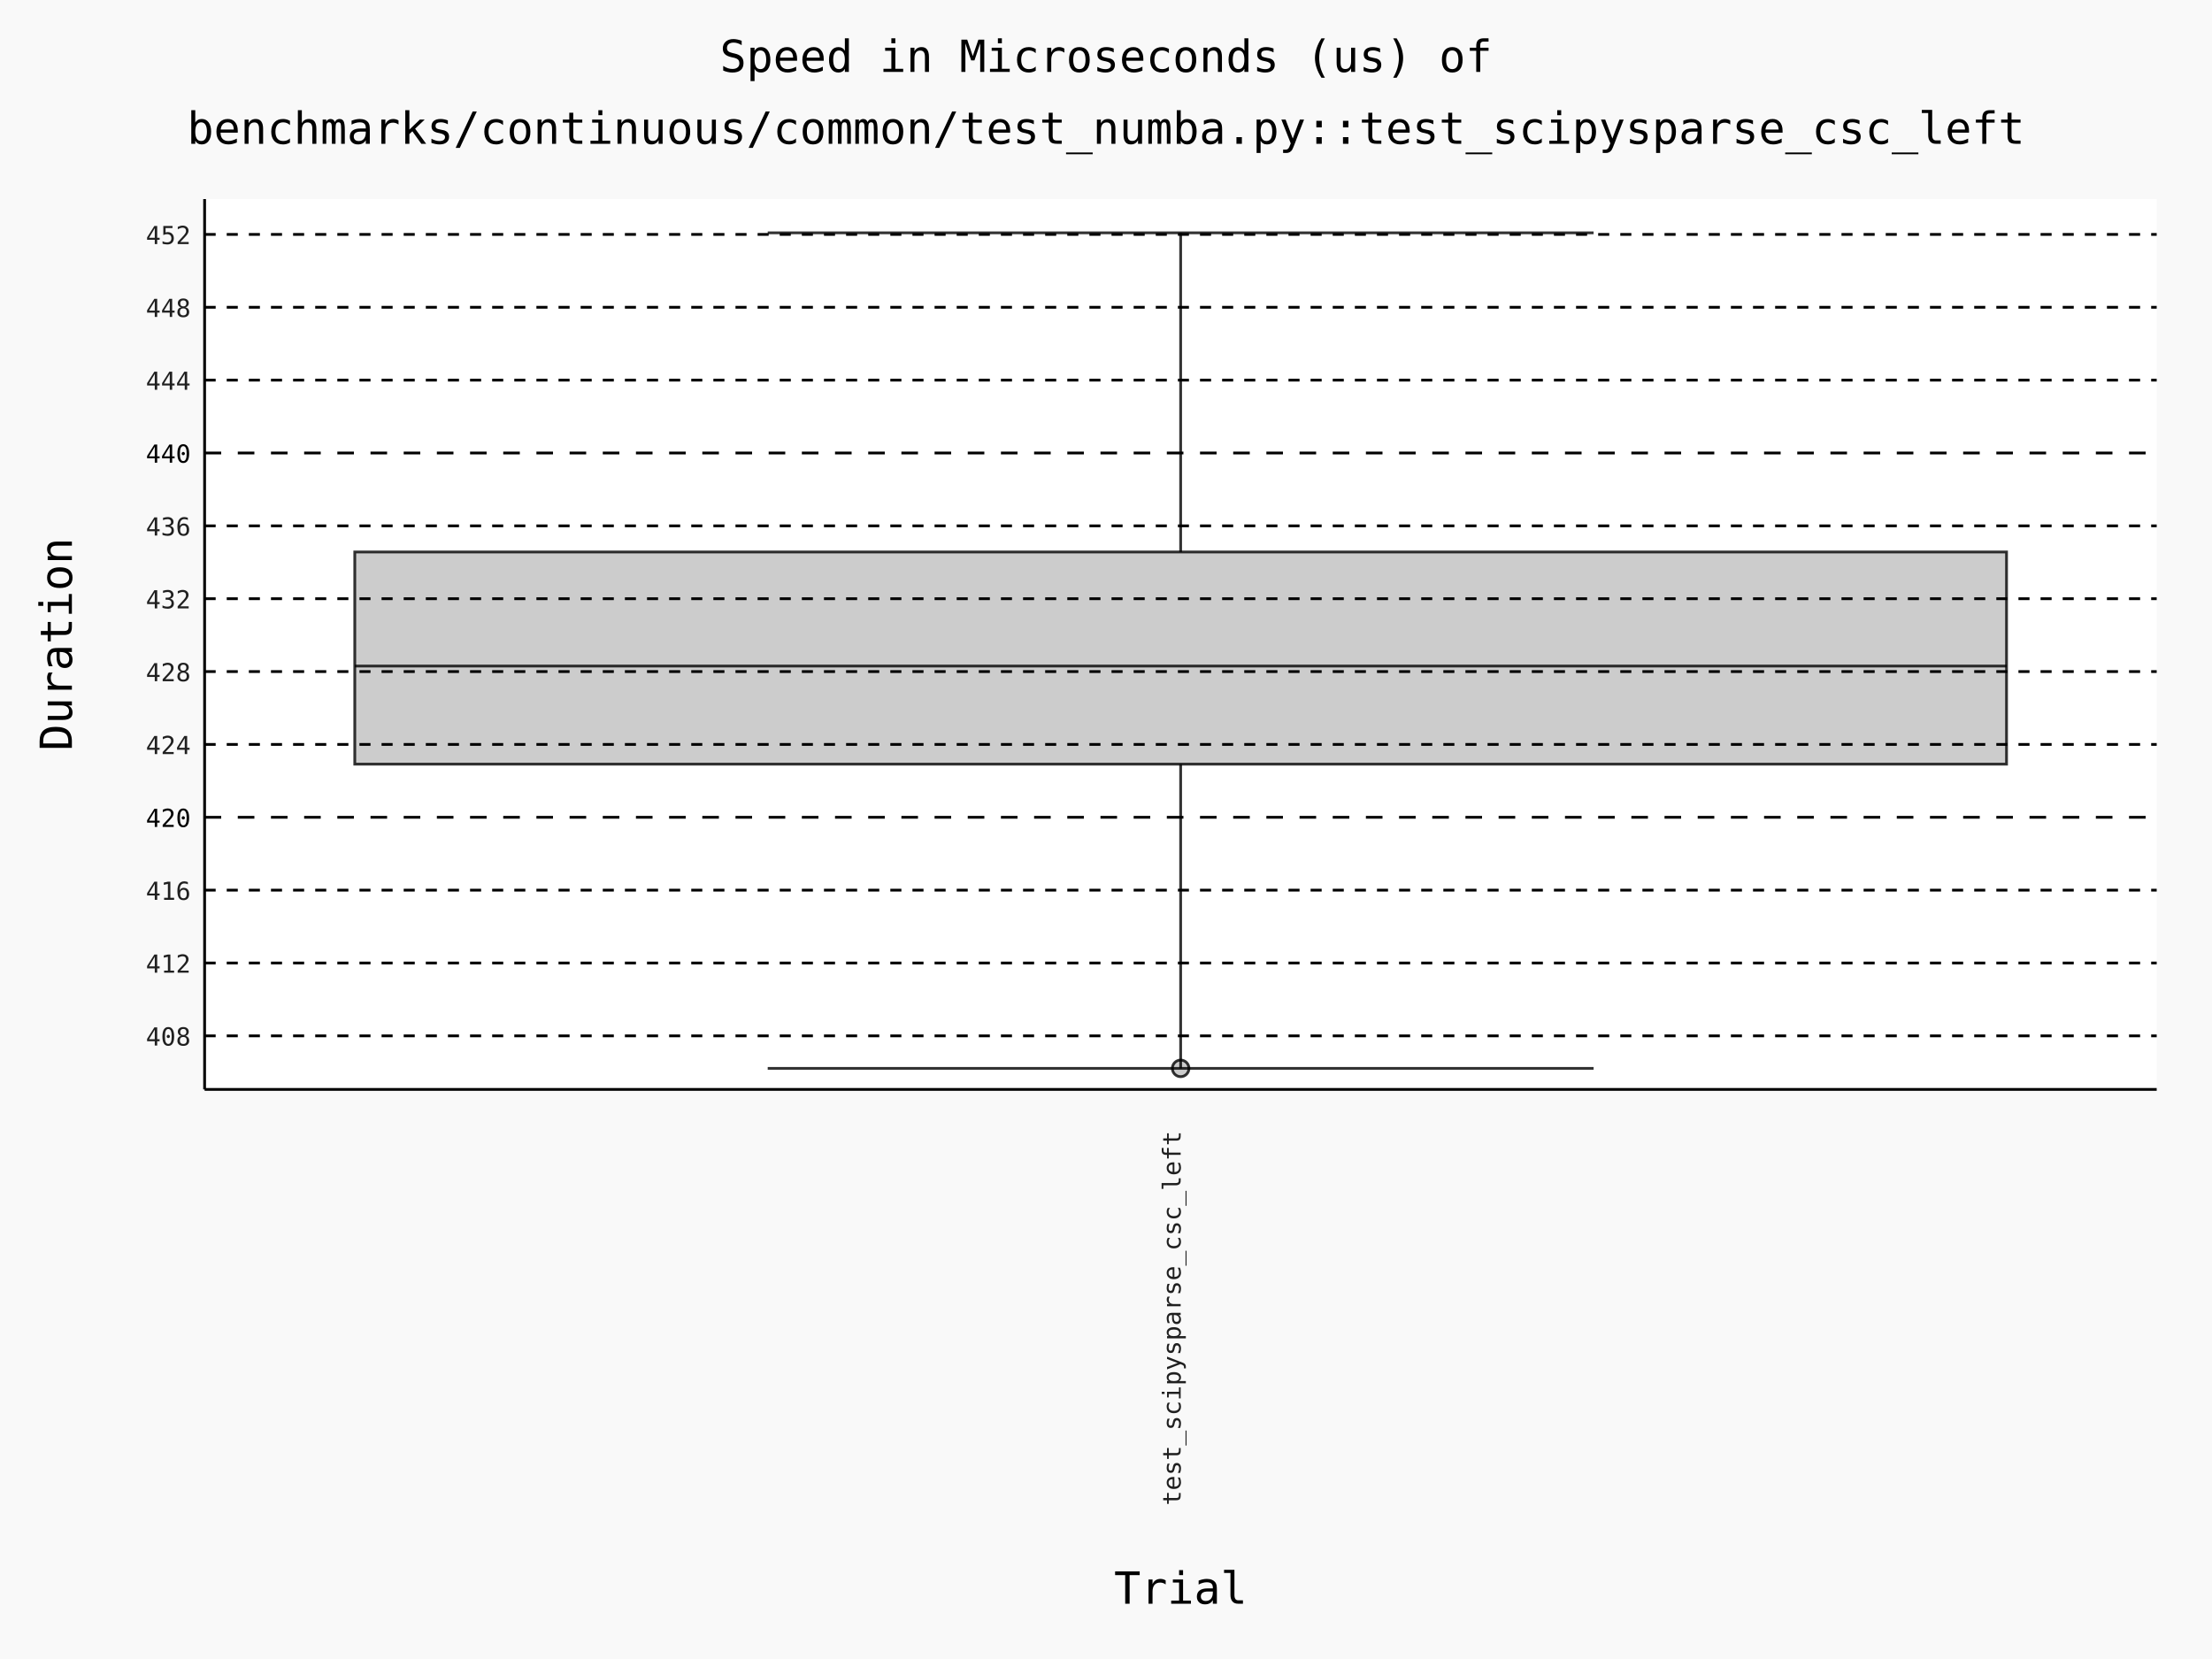
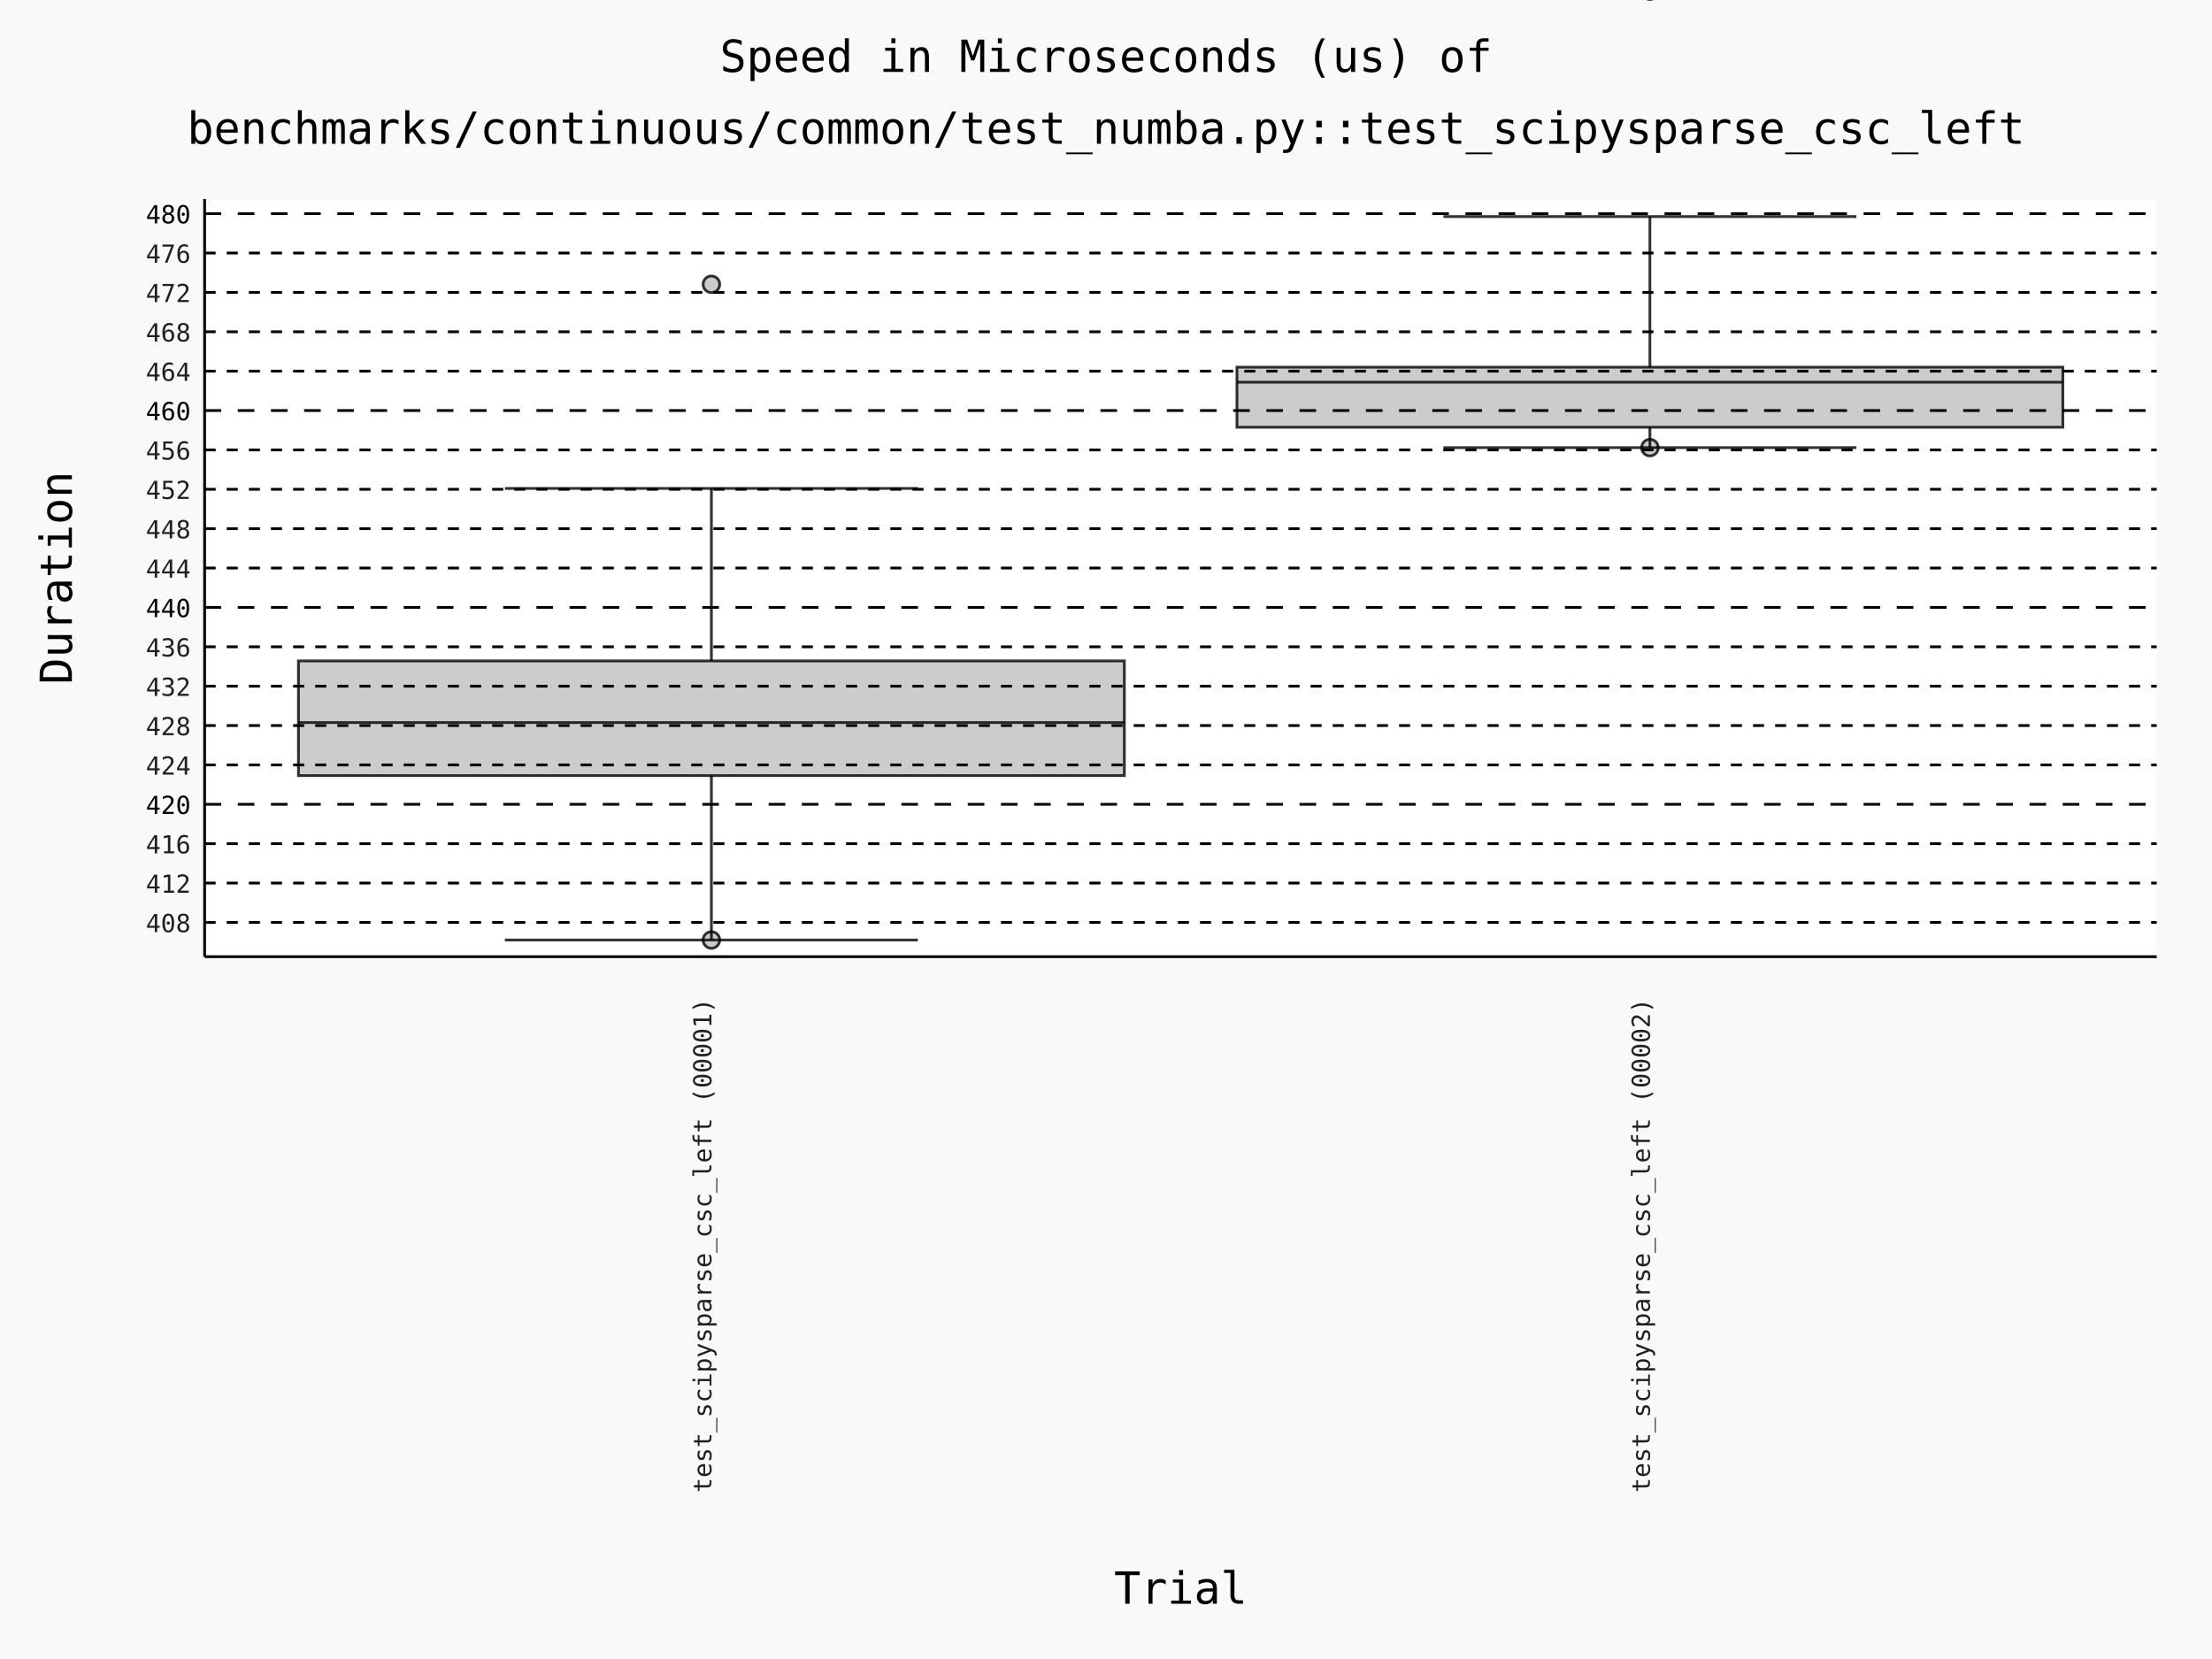
- <svg xmlns="http://www.w3.org/2000/svg" id="chart-66586009-0cfc-49b7-b024-6ad5cef3956f" class="pygal-chart" viewBox="0 0 800 600">
+ <svg xmlns="http://www.w3.org/2000/svg" id="chart-f225fb63-b1a5-4e01-b2c3-d1e52e841f5e" class="pygal-chart" viewBox="0 0 800 600">
  <defs>
-     <style type="text/css">#chart-66586009-0cfc-49b7-b024-6ad5cef3956f{-webkit-user-select:none;-webkit-font-smoothing:antialiased;font-family:Consolas,"Deja Vu Sans Mono","Bitstream Vera Sans Mono","Courier New",monospace}#chart-66586009-0cfc-49b7-b024-6ad5cef3956f .title{font-family:Consolas,"Deja Vu Sans Mono","Bitstream Vera Sans Mono","Courier New",monospace;font-size:16px}#chart-66586009-0cfc-49b7-b024-6ad5cef3956f .legends .legend text{font-family:Consolas,"Deja Vu Sans Mono","Bitstream Vera Sans Mono","Courier New",monospace;font-size:14px}#chart-66586009-0cfc-49b7-b024-6ad5cef3956f .axis text{font-family:Consolas,"Deja Vu Sans Mono","Bitstream Vera Sans Mono","Courier New",monospace;font-size:10px}#chart-66586009-0cfc-49b7-b024-6ad5cef3956f .axis text.major{font-family:Consolas,"Deja Vu Sans Mono","Bitstream Vera Sans Mono","Courier New",monospace;font-size:10px}#chart-66586009-0cfc-49b7-b024-6ad5cef3956f .text-overlay text.value{font-family:Consolas,"Deja Vu Sans Mono","Bitstream Vera Sans Mono","Courier New",monospace;font-size:16px}#chart-66586009-0cfc-49b7-b024-6ad5cef3956f .text-overlay text.label{font-family:Consolas,"Deja Vu Sans Mono","Bitstream Vera Sans Mono","Courier New",monospace;font-size:10px}#chart-66586009-0cfc-49b7-b024-6ad5cef3956f .tooltip{font-family:Consolas,"Deja Vu Sans Mono","Bitstream Vera Sans Mono","Courier New",monospace;font-size:14px}#chart-66586009-0cfc-49b7-b024-6ad5cef3956f text.no_data{font-family:Consolas,"Deja Vu Sans Mono","Bitstream Vera Sans Mono","Courier New",monospace;font-size:64px}
- #chart-66586009-0cfc-49b7-b024-6ad5cef3956f{background-color:rgba(249,249,249,1)}#chart-66586009-0cfc-49b7-b024-6ad5cef3956f path,#chart-66586009-0cfc-49b7-b024-6ad5cef3956f line,#chart-66586009-0cfc-49b7-b024-6ad5cef3956f rect,#chart-66586009-0cfc-49b7-b024-6ad5cef3956f circle{-webkit-transition:150ms;-moz-transition:150ms;transition:150ms}#chart-66586009-0cfc-49b7-b024-6ad5cef3956f .graph &gt; .background{fill:rgba(249,249,249,1)}#chart-66586009-0cfc-49b7-b024-6ad5cef3956f .plot &gt; .background{fill:rgba(255,255,255,1)}#chart-66586009-0cfc-49b7-b024-6ad5cef3956f .graph{fill:rgba(0,0,0,.87)}#chart-66586009-0cfc-49b7-b024-6ad5cef3956f text.no_data{fill:rgba(0,0,0,1)}#chart-66586009-0cfc-49b7-b024-6ad5cef3956f .title{fill:rgba(0,0,0,1)}#chart-66586009-0cfc-49b7-b024-6ad5cef3956f .legends .legend text{fill:rgba(0,0,0,.87)}#chart-66586009-0cfc-49b7-b024-6ad5cef3956f .legends .legend:hover text{fill:rgba(0,0,0,1)}#chart-66586009-0cfc-49b7-b024-6ad5cef3956f .axis .line{stroke:rgba(0,0,0,1)}#chart-66586009-0cfc-49b7-b024-6ad5cef3956f .axis .guide.line{stroke:rgba(0,0,0,.54)}#chart-66586009-0cfc-49b7-b024-6ad5cef3956f .axis .major.line{stroke:rgba(0,0,0,.87)}#chart-66586009-0cfc-49b7-b024-6ad5cef3956f .axis text.major{fill:rgba(0,0,0,1)}#chart-66586009-0cfc-49b7-b024-6ad5cef3956f .axis.y .guides:hover .guide.line,#chart-66586009-0cfc-49b7-b024-6ad5cef3956f .line-graph .axis.x .guides:hover .guide.line,#chart-66586009-0cfc-49b7-b024-6ad5cef3956f .stackedline-graph .axis.x .guides:hover .guide.line,#chart-66586009-0cfc-49b7-b024-6ad5cef3956f .xy-graph .axis.x .guides:hover .guide.line{stroke:rgba(0,0,0,1)}#chart-66586009-0cfc-49b7-b024-6ad5cef3956f .axis .guides:hover text{fill:rgba(0,0,0,1)}#chart-66586009-0cfc-49b7-b024-6ad5cef3956f .reactive{fill-opacity:.7;stroke-opacity:.8;stroke-width:1}#chart-66586009-0cfc-49b7-b024-6ad5cef3956f .ci{stroke:rgba(0,0,0,.87)}#chart-66586009-0cfc-49b7-b024-6ad5cef3956f .reactive.active,#chart-66586009-0cfc-49b7-b024-6ad5cef3956f .active .reactive{fill-opacity:.8;stroke-opacity:.9;stroke-width:4}#chart-66586009-0cfc-49b7-b024-6ad5cef3956f .ci .reactive.active{stroke-width:1.5}#chart-66586009-0cfc-49b7-b024-6ad5cef3956f .series text{fill:rgba(0,0,0,1)}#chart-66586009-0cfc-49b7-b024-6ad5cef3956f .tooltip rect{fill:rgba(255,255,255,1);stroke:rgba(0,0,0,1);-webkit-transition:opacity 150ms;-moz-transition:opacity 150ms;transition:opacity 150ms}#chart-66586009-0cfc-49b7-b024-6ad5cef3956f .tooltip .label{fill:rgba(0,0,0,.87)}#chart-66586009-0cfc-49b7-b024-6ad5cef3956f .tooltip .label{fill:rgba(0,0,0,.87)}#chart-66586009-0cfc-49b7-b024-6ad5cef3956f .tooltip .legend{font-size:.8em;fill:rgba(0,0,0,.54)}#chart-66586009-0cfc-49b7-b024-6ad5cef3956f .tooltip .x_label{font-size:.6em;fill:rgba(0,0,0,1)}#chart-66586009-0cfc-49b7-b024-6ad5cef3956f .tooltip .xlink{font-size:.5em;text-decoration:underline}#chart-66586009-0cfc-49b7-b024-6ad5cef3956f .tooltip .value{font-size:1.5em}#chart-66586009-0cfc-49b7-b024-6ad5cef3956f .bound{font-size:.5em}#chart-66586009-0cfc-49b7-b024-6ad5cef3956f .max-value{font-size:.75em;fill:rgba(0,0,0,.54)}#chart-66586009-0cfc-49b7-b024-6ad5cef3956f .map-element{fill:rgba(255,255,255,1);stroke:rgba(0,0,0,.54) !important}#chart-66586009-0cfc-49b7-b024-6ad5cef3956f .map-element .reactive{fill-opacity:inherit;stroke-opacity:inherit}#chart-66586009-0cfc-49b7-b024-6ad5cef3956f .color-0,#chart-66586009-0cfc-49b7-b024-6ad5cef3956f .color-0 a:visited{stroke:#000000;fill:#000000}#chart-66586009-0cfc-49b7-b024-6ad5cef3956f .text-overlay .color-0 text{fill:white}
- #chart-66586009-0cfc-49b7-b024-6ad5cef3956f text.no_data{text-anchor:middle}#chart-66586009-0cfc-49b7-b024-6ad5cef3956f .guide.line{fill:none}#chart-66586009-0cfc-49b7-b024-6ad5cef3956f .centered{text-anchor:middle}#chart-66586009-0cfc-49b7-b024-6ad5cef3956f .title{text-anchor:middle}#chart-66586009-0cfc-49b7-b024-6ad5cef3956f .legends .legend text{fill-opacity:1}#chart-66586009-0cfc-49b7-b024-6ad5cef3956f .axis.x text{text-anchor:middle}#chart-66586009-0cfc-49b7-b024-6ad5cef3956f .axis.x:not(.web) text[transform]{text-anchor:start}#chart-66586009-0cfc-49b7-b024-6ad5cef3956f .axis.x:not(.web) text[transform].backwards{text-anchor:end}#chart-66586009-0cfc-49b7-b024-6ad5cef3956f .axis.y text{text-anchor:end}#chart-66586009-0cfc-49b7-b024-6ad5cef3956f .axis.y text[transform].backwards{text-anchor:start}#chart-66586009-0cfc-49b7-b024-6ad5cef3956f .axis.y2 text{text-anchor:start}#chart-66586009-0cfc-49b7-b024-6ad5cef3956f .axis.y2 text[transform].backwards{text-anchor:end}#chart-66586009-0cfc-49b7-b024-6ad5cef3956f .axis .guide.line{stroke-dasharray:4,4;stroke:black}#chart-66586009-0cfc-49b7-b024-6ad5cef3956f .axis .major.guide.line{stroke-dasharray:6,6;stroke:black}#chart-66586009-0cfc-49b7-b024-6ad5cef3956f .horizontal .axis.y .guide.line,#chart-66586009-0cfc-49b7-b024-6ad5cef3956f .horizontal .axis.y2 .guide.line,#chart-66586009-0cfc-49b7-b024-6ad5cef3956f .vertical .axis.x .guide.line{opacity:0}#chart-66586009-0cfc-49b7-b024-6ad5cef3956f .horizontal .axis.always_show .guide.line,#chart-66586009-0cfc-49b7-b024-6ad5cef3956f .vertical .axis.always_show .guide.line{opacity:1 !important}#chart-66586009-0cfc-49b7-b024-6ad5cef3956f .axis.y .guides:hover .guide.line,#chart-66586009-0cfc-49b7-b024-6ad5cef3956f .axis.y2 .guides:hover .guide.line,#chart-66586009-0cfc-49b7-b024-6ad5cef3956f .axis.x .guides:hover .guide.line{opacity:1}#chart-66586009-0cfc-49b7-b024-6ad5cef3956f .axis .guides:hover text{opacity:1}#chart-66586009-0cfc-49b7-b024-6ad5cef3956f .nofill{fill:none}#chart-66586009-0cfc-49b7-b024-6ad5cef3956f .subtle-fill{fill-opacity:.2}#chart-66586009-0cfc-49b7-b024-6ad5cef3956f .dot{stroke-width:1px;fill-opacity:1;stroke-opacity:1}#chart-66586009-0cfc-49b7-b024-6ad5cef3956f .dot.active{stroke-width:5px}#chart-66586009-0cfc-49b7-b024-6ad5cef3956f .dot.negative{fill:transparent}#chart-66586009-0cfc-49b7-b024-6ad5cef3956f text,#chart-66586009-0cfc-49b7-b024-6ad5cef3956f tspan{stroke:none !important}#chart-66586009-0cfc-49b7-b024-6ad5cef3956f .series text.active{opacity:1}#chart-66586009-0cfc-49b7-b024-6ad5cef3956f .tooltip rect{fill-opacity:.95;stroke-width:.5}#chart-66586009-0cfc-49b7-b024-6ad5cef3956f .tooltip text{fill-opacity:1}#chart-66586009-0cfc-49b7-b024-6ad5cef3956f .showable{visibility:hidden}#chart-66586009-0cfc-49b7-b024-6ad5cef3956f .showable.shown{visibility:visible}#chart-66586009-0cfc-49b7-b024-6ad5cef3956f .gauge-background{fill:rgba(229,229,229,1);stroke:none}#chart-66586009-0cfc-49b7-b024-6ad5cef3956f .bg-lines{stroke:rgba(249,249,249,1);stroke-width:2px}
+     <style type="text/css">#chart-f225fb63-b1a5-4e01-b2c3-d1e52e841f5e{-webkit-user-select:none;-webkit-font-smoothing:antialiased;font-family:Consolas,"Deja Vu Sans Mono","Bitstream Vera Sans Mono","Courier New",monospace}#chart-f225fb63-b1a5-4e01-b2c3-d1e52e841f5e .title{font-family:Consolas,"Deja Vu Sans Mono","Bitstream Vera Sans Mono","Courier New",monospace;font-size:16px}#chart-f225fb63-b1a5-4e01-b2c3-d1e52e841f5e .legends .legend text{font-family:Consolas,"Deja Vu Sans Mono","Bitstream Vera Sans Mono","Courier New",monospace;font-size:14px}#chart-f225fb63-b1a5-4e01-b2c3-d1e52e841f5e .axis text{font-family:Consolas,"Deja Vu Sans Mono","Bitstream Vera Sans Mono","Courier New",monospace;font-size:10px}#chart-f225fb63-b1a5-4e01-b2c3-d1e52e841f5e .axis text.major{font-family:Consolas,"Deja Vu Sans Mono","Bitstream Vera Sans Mono","Courier New",monospace;font-size:10px}#chart-f225fb63-b1a5-4e01-b2c3-d1e52e841f5e .text-overlay text.value{font-family:Consolas,"Deja Vu Sans Mono","Bitstream Vera Sans Mono","Courier New",monospace;font-size:16px}#chart-f225fb63-b1a5-4e01-b2c3-d1e52e841f5e .text-overlay text.label{font-family:Consolas,"Deja Vu Sans Mono","Bitstream Vera Sans Mono","Courier New",monospace;font-size:10px}#chart-f225fb63-b1a5-4e01-b2c3-d1e52e841f5e .tooltip{font-family:Consolas,"Deja Vu Sans Mono","Bitstream Vera Sans Mono","Courier New",monospace;font-size:14px}#chart-f225fb63-b1a5-4e01-b2c3-d1e52e841f5e text.no_data{font-family:Consolas,"Deja Vu Sans Mono","Bitstream Vera Sans Mono","Courier New",monospace;font-size:64px}
+ #chart-f225fb63-b1a5-4e01-b2c3-d1e52e841f5e{background-color:rgba(249,249,249,1)}#chart-f225fb63-b1a5-4e01-b2c3-d1e52e841f5e path,#chart-f225fb63-b1a5-4e01-b2c3-d1e52e841f5e line,#chart-f225fb63-b1a5-4e01-b2c3-d1e52e841f5e rect,#chart-f225fb63-b1a5-4e01-b2c3-d1e52e841f5e circle{-webkit-transition:150ms;-moz-transition:150ms;transition:150ms}#chart-f225fb63-b1a5-4e01-b2c3-d1e52e841f5e .graph &gt; .background{fill:rgba(249,249,249,1)}#chart-f225fb63-b1a5-4e01-b2c3-d1e52e841f5e .plot &gt; .background{fill:rgba(255,255,255,1)}#chart-f225fb63-b1a5-4e01-b2c3-d1e52e841f5e .graph{fill:rgba(0,0,0,.87)}#chart-f225fb63-b1a5-4e01-b2c3-d1e52e841f5e text.no_data{fill:rgba(0,0,0,1)}#chart-f225fb63-b1a5-4e01-b2c3-d1e52e841f5e .title{fill:rgba(0,0,0,1)}#chart-f225fb63-b1a5-4e01-b2c3-d1e52e841f5e .legends .legend text{fill:rgba(0,0,0,.87)}#chart-f225fb63-b1a5-4e01-b2c3-d1e52e841f5e .legends .legend:hover text{fill:rgba(0,0,0,1)}#chart-f225fb63-b1a5-4e01-b2c3-d1e52e841f5e .axis .line{stroke:rgba(0,0,0,1)}#chart-f225fb63-b1a5-4e01-b2c3-d1e52e841f5e .axis .guide.line{stroke:rgba(0,0,0,.54)}#chart-f225fb63-b1a5-4e01-b2c3-d1e52e841f5e .axis .major.line{stroke:rgba(0,0,0,.87)}#chart-f225fb63-b1a5-4e01-b2c3-d1e52e841f5e .axis text.major{fill:rgba(0,0,0,1)}#chart-f225fb63-b1a5-4e01-b2c3-d1e52e841f5e .axis.y .guides:hover .guide.line,#chart-f225fb63-b1a5-4e01-b2c3-d1e52e841f5e .line-graph .axis.x .guides:hover .guide.line,#chart-f225fb63-b1a5-4e01-b2c3-d1e52e841f5e .stackedline-graph .axis.x .guides:hover .guide.line,#chart-f225fb63-b1a5-4e01-b2c3-d1e52e841f5e .xy-graph .axis.x .guides:hover .guide.line{stroke:rgba(0,0,0,1)}#chart-f225fb63-b1a5-4e01-b2c3-d1e52e841f5e .axis .guides:hover text{fill:rgba(0,0,0,1)}#chart-f225fb63-b1a5-4e01-b2c3-d1e52e841f5e .reactive{fill-opacity:.7;stroke-opacity:.8;stroke-width:1}#chart-f225fb63-b1a5-4e01-b2c3-d1e52e841f5e .ci{stroke:rgba(0,0,0,.87)}#chart-f225fb63-b1a5-4e01-b2c3-d1e52e841f5e .reactive.active,#chart-f225fb63-b1a5-4e01-b2c3-d1e52e841f5e .active .reactive{fill-opacity:.8;stroke-opacity:.9;stroke-width:4}#chart-f225fb63-b1a5-4e01-b2c3-d1e52e841f5e .ci .reactive.active{stroke-width:1.5}#chart-f225fb63-b1a5-4e01-b2c3-d1e52e841f5e .series text{fill:rgba(0,0,0,1)}#chart-f225fb63-b1a5-4e01-b2c3-d1e52e841f5e .tooltip rect{fill:rgba(255,255,255,1);stroke:rgba(0,0,0,1);-webkit-transition:opacity 150ms;-moz-transition:opacity 150ms;transition:opacity 150ms}#chart-f225fb63-b1a5-4e01-b2c3-d1e52e841f5e .tooltip .label{fill:rgba(0,0,0,.87)}#chart-f225fb63-b1a5-4e01-b2c3-d1e52e841f5e .tooltip .label{fill:rgba(0,0,0,.87)}#chart-f225fb63-b1a5-4e01-b2c3-d1e52e841f5e .tooltip .legend{font-size:.8em;fill:rgba(0,0,0,.54)}#chart-f225fb63-b1a5-4e01-b2c3-d1e52e841f5e .tooltip .x_label{font-size:.6em;fill:rgba(0,0,0,1)}#chart-f225fb63-b1a5-4e01-b2c3-d1e52e841f5e .tooltip .xlink{font-size:.5em;text-decoration:underline}#chart-f225fb63-b1a5-4e01-b2c3-d1e52e841f5e .tooltip .value{font-size:1.5em}#chart-f225fb63-b1a5-4e01-b2c3-d1e52e841f5e .bound{font-size:.5em}#chart-f225fb63-b1a5-4e01-b2c3-d1e52e841f5e .max-value{font-size:.75em;fill:rgba(0,0,0,.54)}#chart-f225fb63-b1a5-4e01-b2c3-d1e52e841f5e .map-element{fill:rgba(255,255,255,1);stroke:rgba(0,0,0,.54) !important}#chart-f225fb63-b1a5-4e01-b2c3-d1e52e841f5e .map-element .reactive{fill-opacity:inherit;stroke-opacity:inherit}#chart-f225fb63-b1a5-4e01-b2c3-d1e52e841f5e .color-0,#chart-f225fb63-b1a5-4e01-b2c3-d1e52e841f5e .color-0 a:visited{stroke:#000000;fill:#000000}#chart-f225fb63-b1a5-4e01-b2c3-d1e52e841f5e .color-1,#chart-f225fb63-b1a5-4e01-b2c3-d1e52e841f5e .color-1 a:visited{stroke:#000000;fill:#000000}#chart-f225fb63-b1a5-4e01-b2c3-d1e52e841f5e .text-overlay .color-0 text{fill:white}#chart-f225fb63-b1a5-4e01-b2c3-d1e52e841f5e .text-overlay .color-1 text{fill:white}
+ #chart-f225fb63-b1a5-4e01-b2c3-d1e52e841f5e text.no_data{text-anchor:middle}#chart-f225fb63-b1a5-4e01-b2c3-d1e52e841f5e .guide.line{fill:none}#chart-f225fb63-b1a5-4e01-b2c3-d1e52e841f5e .centered{text-anchor:middle}#chart-f225fb63-b1a5-4e01-b2c3-d1e52e841f5e .title{text-anchor:middle}#chart-f225fb63-b1a5-4e01-b2c3-d1e52e841f5e .legends .legend text{fill-opacity:1}#chart-f225fb63-b1a5-4e01-b2c3-d1e52e841f5e .axis.x text{text-anchor:middle}#chart-f225fb63-b1a5-4e01-b2c3-d1e52e841f5e .axis.x:not(.web) text[transform]{text-anchor:start}#chart-f225fb63-b1a5-4e01-b2c3-d1e52e841f5e .axis.x:not(.web) text[transform].backwards{text-anchor:end}#chart-f225fb63-b1a5-4e01-b2c3-d1e52e841f5e .axis.y text{text-anchor:end}#chart-f225fb63-b1a5-4e01-b2c3-d1e52e841f5e .axis.y text[transform].backwards{text-anchor:start}#chart-f225fb63-b1a5-4e01-b2c3-d1e52e841f5e .axis.y2 text{text-anchor:start}#chart-f225fb63-b1a5-4e01-b2c3-d1e52e841f5e .axis.y2 text[transform].backwards{text-anchor:end}#chart-f225fb63-b1a5-4e01-b2c3-d1e52e841f5e .axis .guide.line{stroke-dasharray:4,4;stroke:black}#chart-f225fb63-b1a5-4e01-b2c3-d1e52e841f5e .axis .major.guide.line{stroke-dasharray:6,6;stroke:black}#chart-f225fb63-b1a5-4e01-b2c3-d1e52e841f5e .horizontal .axis.y .guide.line,#chart-f225fb63-b1a5-4e01-b2c3-d1e52e841f5e .horizontal .axis.y2 .guide.line,#chart-f225fb63-b1a5-4e01-b2c3-d1e52e841f5e .vertical .axis.x .guide.line{opacity:0}#chart-f225fb63-b1a5-4e01-b2c3-d1e52e841f5e .horizontal .axis.always_show .guide.line,#chart-f225fb63-b1a5-4e01-b2c3-d1e52e841f5e .vertical .axis.always_show .guide.line{opacity:1 !important}#chart-f225fb63-b1a5-4e01-b2c3-d1e52e841f5e .axis.y .guides:hover .guide.line,#chart-f225fb63-b1a5-4e01-b2c3-d1e52e841f5e .axis.y2 .guides:hover .guide.line,#chart-f225fb63-b1a5-4e01-b2c3-d1e52e841f5e .axis.x .guides:hover .guide.line{opacity:1}#chart-f225fb63-b1a5-4e01-b2c3-d1e52e841f5e .axis .guides:hover text{opacity:1}#chart-f225fb63-b1a5-4e01-b2c3-d1e52e841f5e .nofill{fill:none}#chart-f225fb63-b1a5-4e01-b2c3-d1e52e841f5e .subtle-fill{fill-opacity:.2}#chart-f225fb63-b1a5-4e01-b2c3-d1e52e841f5e .dot{stroke-width:1px;fill-opacity:1;stroke-opacity:1}#chart-f225fb63-b1a5-4e01-b2c3-d1e52e841f5e .dot.active{stroke-width:5px}#chart-f225fb63-b1a5-4e01-b2c3-d1e52e841f5e .dot.negative{fill:transparent}#chart-f225fb63-b1a5-4e01-b2c3-d1e52e841f5e text,#chart-f225fb63-b1a5-4e01-b2c3-d1e52e841f5e tspan{stroke:none !important}#chart-f225fb63-b1a5-4e01-b2c3-d1e52e841f5e .series text.active{opacity:1}#chart-f225fb63-b1a5-4e01-b2c3-d1e52e841f5e .tooltip rect{fill-opacity:.95;stroke-width:.5}#chart-f225fb63-b1a5-4e01-b2c3-d1e52e841f5e .tooltip text{fill-opacity:1}#chart-f225fb63-b1a5-4e01-b2c3-d1e52e841f5e .showable{visibility:hidden}#chart-f225fb63-b1a5-4e01-b2c3-d1e52e841f5e .showable.shown{visibility:visible}#chart-f225fb63-b1a5-4e01-b2c3-d1e52e841f5e .gauge-background{fill:rgba(229,229,229,1);stroke:none}#chart-f225fb63-b1a5-4e01-b2c3-d1e52e841f5e .bg-lines{stroke:rgba(249,249,249,1);stroke-width:2px}
.tooltip .value{font-size:1em !important}.axis text{font-size:9px !important}</style>
  </defs>
  <g class="graph custombox-graph vertical">
    <rect x="0" y="0" width="800" height="600" class="background" />
    <g transform="translate(74, 72)" class="plot">
-       <rect x="0" y="0" width="706.0" height="322.0" class="background" />
+       <rect x="0" y="0" width="706.0" height="274.0" class="background" />
      <g class="axis y always_show">
-         <path d="M0 322 h706" class="line" />
+         <path d="M0 274 h706" class="line" />
        <g class="guides">
-           <path d="M0 302.633 h706" class="guide line" />
-           <text x="-5" y="306.133" class="">408</text>
+           <path d="M0 261.61 h706" class="guide line" />
+           <text x="-5" y="265.11" class="">408</text>
        </g>
        <g class="guides">
-           <path d="M0 276.282 h706" class="guide line" />
-           <text x="-5" y="279.782" class="">412</text>
+           <path d="M0 247.369 h706" class="guide line" />
+           <text x="-5" y="250.869" class="">412</text>
        </g>
        <g class="guides">
-           <path d="M0 249.932 h706" class="guide line" />
-           <text x="-5" y="253.432" class="">416</text>
+           <path d="M0 233.128 h706" class="guide line" />
+           <text x="-5" y="236.628" class="">416</text>
        </g>
        <g class="guides">
-           <path d="M0 223.582 h706" class="major guide line" />
-           <text x="-5" y="227.082" class="major">420</text>
+           <path d="M0 218.887 h706" class="major guide line" />
+           <text x="-5" y="222.387" class="major">420</text>
        </g>
        <g class="guides">
-           <path d="M0 197.232 h706" class="guide line" />
-           <text x="-5" y="200.732" class="">424</text>
+           <path d="M0 204.646 h706" class="guide line" />
+           <text x="-5" y="208.146" class="">424</text>
        </g>
        <g class="guides">
-           <path d="M0 170.881 h706" class="guide line" />
-           <text x="-5" y="174.381" class="">428</text>
+           <path d="M0 190.404 h706" class="guide line" />
+           <text x="-5" y="193.904" class="">428</text>
        </g>
        <g class="guides">
-           <path d="M0 144.531 h706" class="guide line" />
-           <text x="-5" y="148.031" class="">432</text>
+           <path d="M0 176.163 h706" class="guide line" />
+           <text x="-5" y="179.663" class="">432</text>
        </g>
        <g class="guides">
-           <path d="M0 118.181 h706" class="guide line" />
-           <text x="-5" y="121.681" class="">436</text>
+           <path d="M0 161.922 h706" class="guide line" />
+           <text x="-5" y="165.422" class="">436</text>
        </g>
        <g class="guides">
-           <path d="M0 91.831 h706" class="major guide line" />
-           <text x="-5" y="95.331" class="major">440</text>
+           <path d="M0 147.681 h706" class="major guide line" />
+           <text x="-5" y="151.181" class="major">440</text>
        </g>
        <g class="guides">
-           <path d="M0 65.48 h706" class="guide line" />
-           <text x="-5" y="68.98" class="">444</text>
+           <path d="M0 133.44 h706" class="guide line" />
+           <text x="-5" y="136.94" class="">444</text>
        </g>
        <g class="guides">
-           <path d="M0 39.13 h706" class="guide line" />
-           <text x="-5" y="42.63" class="">448</text>
+           <path d="M0 119.199 h706" class="guide line" />
+           <text x="-5" y="122.699" class="">448</text>
        </g>
        <g class="guides">
-           <path d="M0 12.78 h706" class="guide line" />
-           <text x="-5" y="16.28" class="">452</text>
+           <path d="M0 104.957 h706" class="guide line" />
+           <text x="-5" y="108.457" class="">452</text>
+         </g>
+         <g class="guides">
+           <path d="M0 90.716 h706" class="guide line" />
+           <text x="-5" y="94.216" class="">456</text>
+         </g>
+         <g class="guides">
+           <path d="M0 76.475 h706" class="major guide line" />
+           <text x="-5" y="79.975" class="major">460</text>
+         </g>
+         <g class="guides">
+           <path d="M0 62.234 h706" class="guide line" />
+           <text x="-5" y="65.734" class="">464</text>
+         </g>
+         <g class="guides">
+           <path d="M0 47.993 h706" class="guide line" />
+           <text x="-5" y="51.493" class="">468</text>
+         </g>
+         <g class="guides">
+           <path d="M0 33.752 h706" class="guide line" />
+           <text x="-5" y="37.252" class="">472</text>
+         </g>
+         <g class="guides">
+           <path d="M0 19.51 h706" class="guide line" />
+           <text x="-5" y="23.01" class="">476</text>
+         </g>
+         <g class="guides">
+           <path d="M0 5.269 h706" class="major guide line" />
+           <text x="-5" y="8.769" class="major">480</text>
        </g>
      </g>
      <g class="axis x">
-         <path d="M0 0 v322" class="line" />
+         <path d="M0 0 v274" class="line" />
        <g class="guides">
-           <path d="M353 0 v322" class="guide line" />
-           <text x="353.0" y="337.0" class="backwards" transform="rotate(270 353 337)">test_scipysparse_csc_left</text>
+           <path d="M183.288 0 v274" class="guide line" />
+           <text x="183.288" y="289.0" class="backwards" transform="rotate(270 183.2885 289)">test_scipysparse_csc_left (00001)</text>
+         </g>
+         <g class="guides">
+           <path d="M522.712 0 v274" class="guide line" />
+           <text x="522.712" y="289.0" class="backwards" transform="rotate(270 522.7115 289)">test_scipysparse_csc_left (00002)</text>
        </g>
      </g>
      <g class="series serie-0 color-0">
        <g class="boxes">
          <g class="box">
-             <path stroke-width="3" d="M203.654 314.392 L502.346 314.392" class="reactive tooltip-trigger" />
-             <path stroke-width="3" d="M54.308 168.886 L651.692 168.886" class="reactive tooltip-trigger" />
-             <path stroke-width="3" d="M203.654 12.205 L502.346 12.205" class="reactive tooltip-trigger" />
-             <path stroke-width="2" d="M353 314.392 L353 204.368" class="reactive tooltip-trigger" />
-             <path stroke-width="2" d="M353 12.205 L353 127.627" class="reactive tooltip-trigger" />
-             <rect x="54.308" y="127.627" height="76.741" width="597.385" class="subtle-fill reactive tooltip-trigger" />
-             <circle cx="353.0" cy="314.392" r="3" class="subtle-fill reactive tooltip-trigger" />
-             <circle cx="353.0" cy="-124.391" r="3" class="subtle-fill reactive tooltip-trigger" />
+             <path stroke-width="3" d="M108.615 267.965 L257.962 267.965" class="reactive tooltip-trigger" />
+             <path stroke-width="3" d="M33.942 189.326 L332.635 189.326" class="reactive tooltip-trigger" />
+             <path stroke-width="3" d="M108.615 104.647 L257.962 104.647" class="reactive tooltip-trigger" />
+             <path stroke-width="2" d="M183.288 267.965 L183.288 208.503" class="reactive tooltip-trigger" />
+             <path stroke-width="2" d="M183.288 104.647 L183.288 167.027" class="reactive tooltip-trigger" />
+             <rect x="33.942" y="167.027" height="41.475" width="298.692" class="subtle-fill reactive tooltip-trigger" />
+             <circle cx="183.288" cy="267.965" r="3" class="subtle-fill reactive tooltip-trigger" />
+             <circle cx="183.288" cy="30.823" r="3" class="subtle-fill reactive tooltip-trigger" />
+           </g>
+         </g>
+       </g>
+       <g class="series serie-1 color-1">
+         <g class="boxes">
+           <g class="box">
+             <path stroke-width="3" d="M448.038 89.887 L597.385 89.887" class="reactive tooltip-trigger" />
+             <path stroke-width="3" d="M373.365 66.227 L672.058 66.227" class="reactive tooltip-trigger" />
+             <path stroke-width="3" d="M448.038 6.327 L597.385 6.327" class="reactive tooltip-trigger" />
+             <path stroke-width="2" d="M522.712 89.887 L522.712 82.515" class="reactive tooltip-trigger" />
+             <path stroke-width="2" d="M522.712 6.327 L522.712 60.799" class="reactive tooltip-trigger" />
+             <rect x="373.365" y="60.799" height="21.716" width="298.692" class="subtle-fill reactive tooltip-trigger" />
+             <circle cx="522.712" cy="89.887" r="3" class="subtle-fill reactive tooltip-trigger" />
+             <circle cx="522.712" cy="-75.2" r="3" class="subtle-fill reactive tooltip-trigger" />
          </g>
        </g>
      </g>
    </g>
    <g class="titles">
      <text x="400.0" y="26" class="title plot_title">Speed in Microseconds (us) of</text>
      <text x="400.0" y="52" class="title plot_title">benchmarks/continuous/common/test_numba.py::test_scipysparse_csc_left</text>
      <text x="427.0" y="580.0" class="title">Trial</text>
-       <text x="0" y="259.0" class="title" transform="rotate(-90 0 233)">Duration</text>
+       <text x="0" y="235.0" class="title" transform="rotate(-90 0 209)">Duration</text>
    </g>
    <g transform="translate(74, 72)" class="plot overlay">
      <g class="series serie-0 color-0" />
+       <g class="series serie-1 color-1" />
    </g>
    <g transform="translate(74, 72)" class="plot text-overlay">
      <g class="series serie-0 color-0" />
+       <g class="series serie-1 color-1" />
    </g>
    <g transform="translate(74, 72)" class="plot tooltip-overlay">
      <g transform="translate(0 0)" style="opacity: 0" class="tooltip">
        <rect rx="0" ry="0" width="0" height="0" class="tooltip-box" />
        <g class="text" />
      </g>
    </g>
  </g>
</svg>
